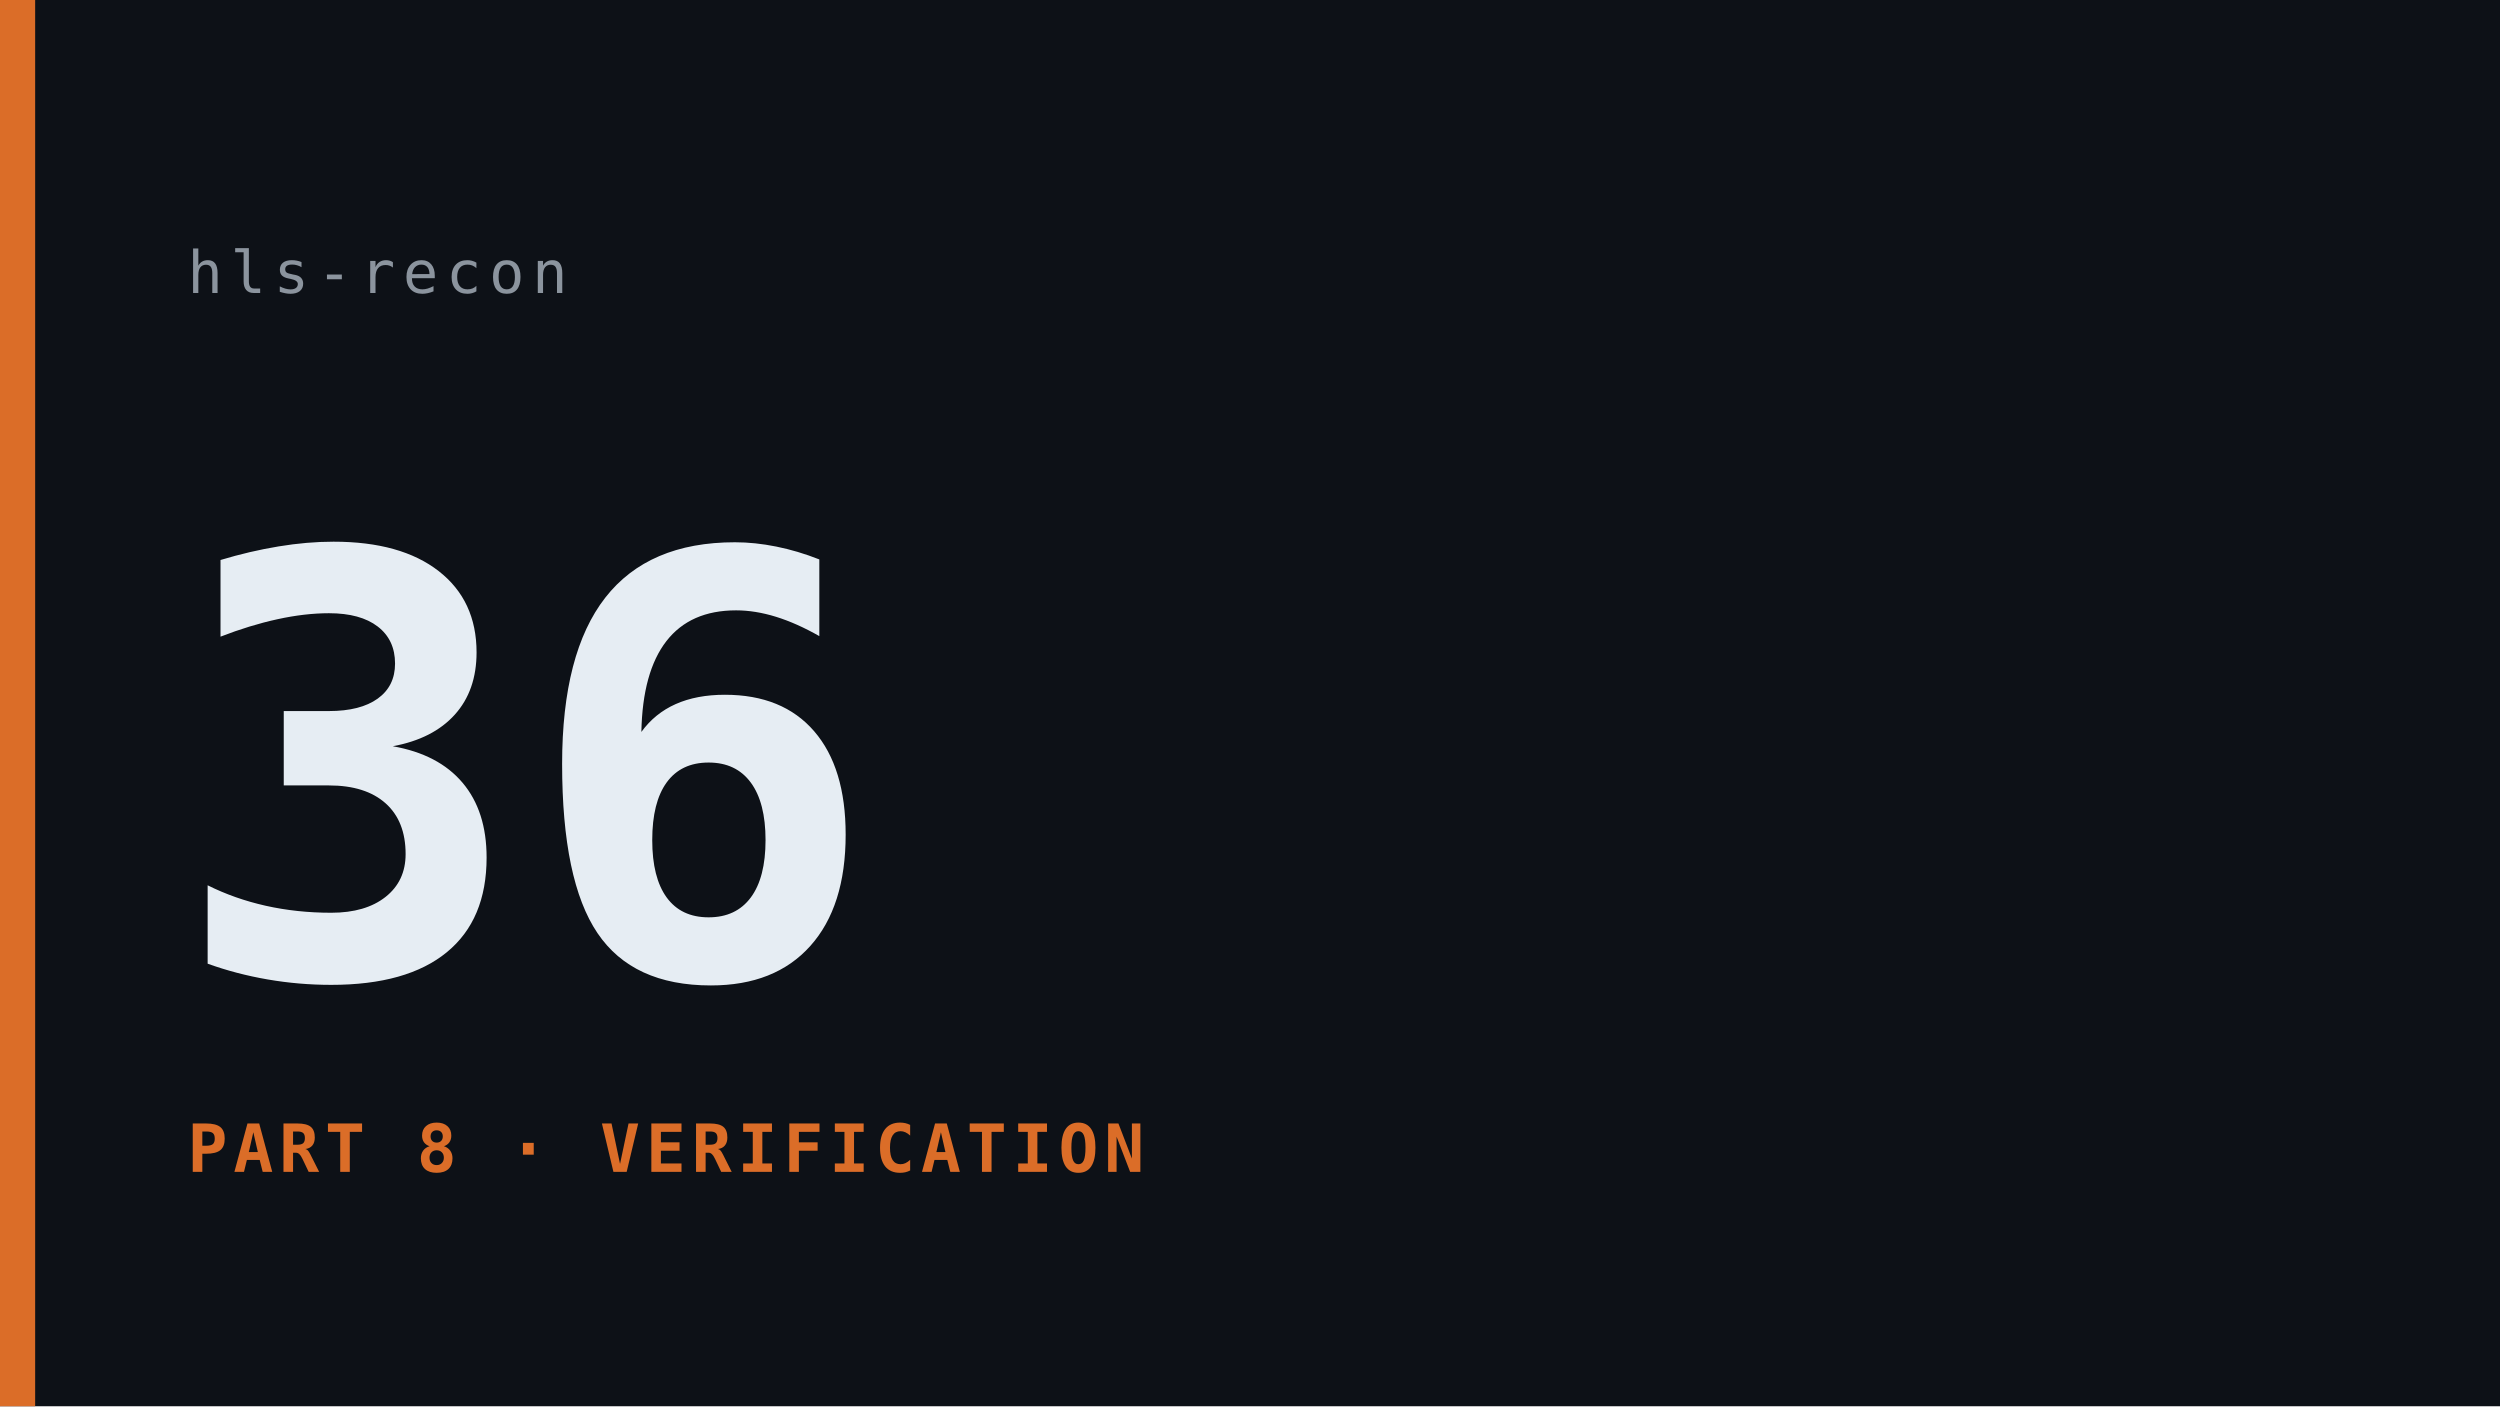
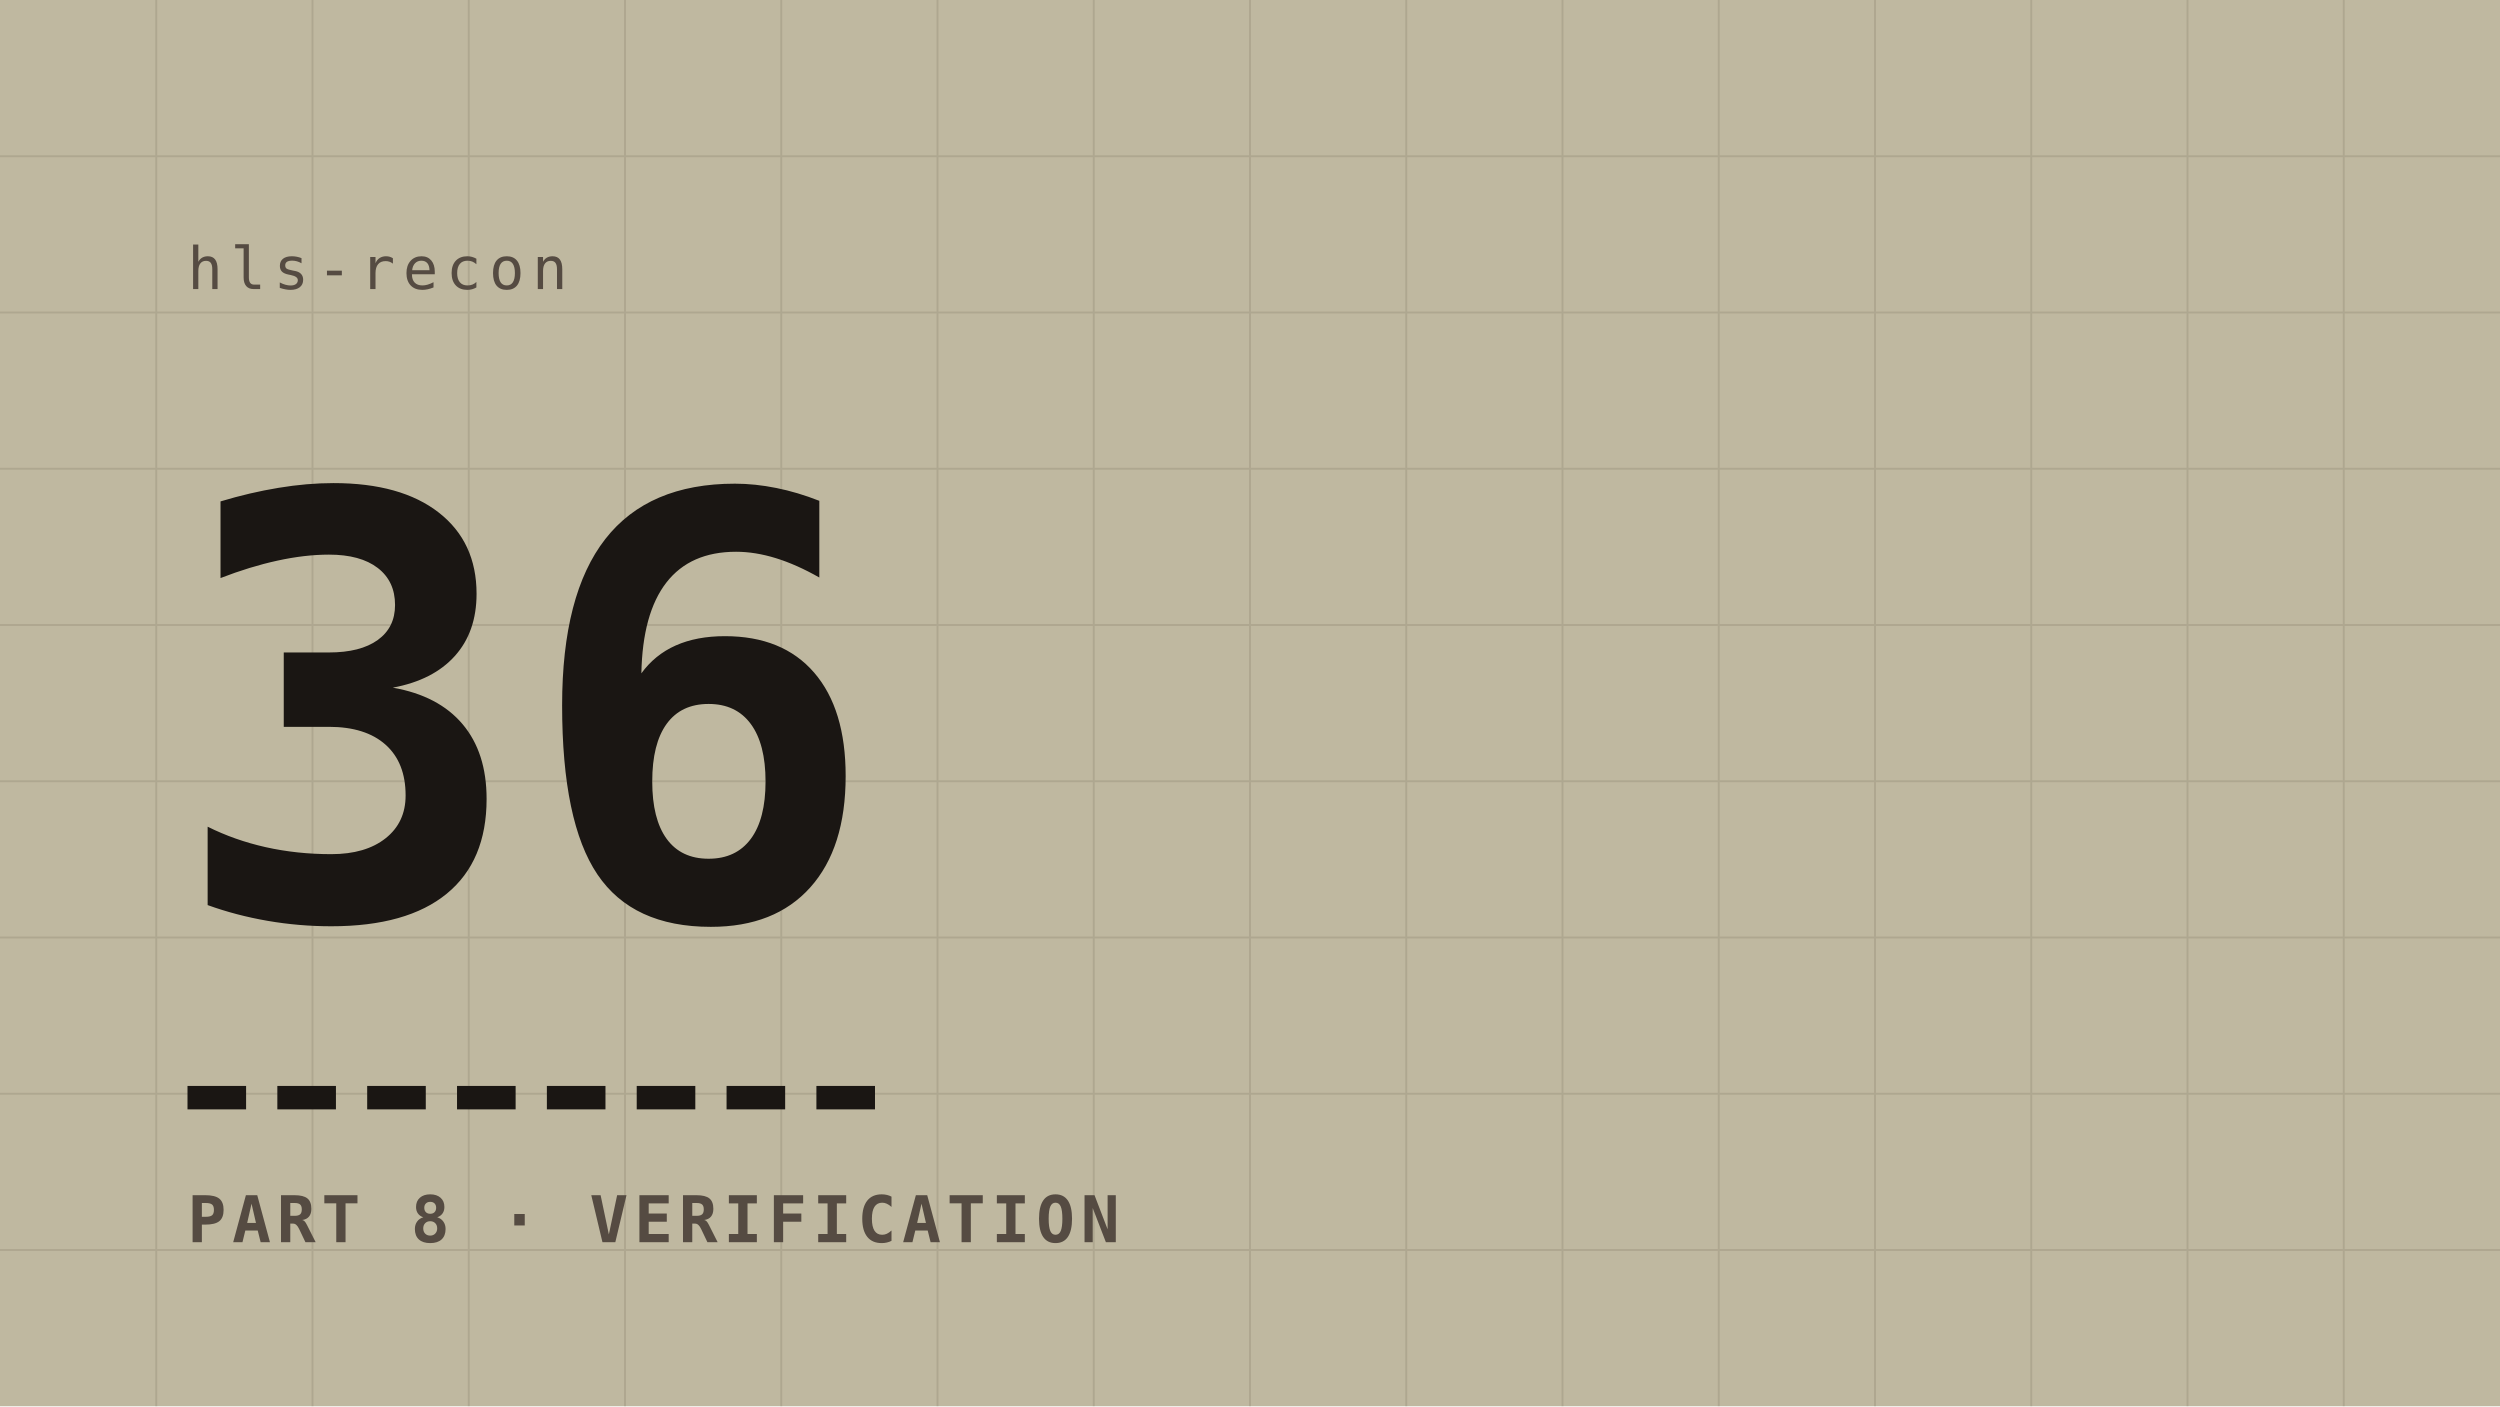
- <svg xmlns="http://www.w3.org/2000/svg" viewBox="0 0 1280 720" role="img" aria-label="hls-recon 제36장 대조군">
-   <style>
-     .bg{fill:#0d1117}.ink{fill:#e6edf3}.muted{fill:#8b949e}.acc{fill:#db6d28}
-   </style>
-   <rect class="bg" width="1280" height="720" />
-   <rect class="acc" x="0" y="0" width="18" height="720" />
-   <text class="muted" x="96" y="150" font-family="ui-monospace, SFMono-Regular, Menlo, Consolas, monospace" font-size="30" letter-spacing="4">hls-recon</text>
-   <text class="ink" x="88" y="500" font-family="ui-monospace, SFMono-Regular, Menlo, Consolas, monospace" font-size="300" font-weight="700">36</text>
-   <text class="acc" x="96" y="600" font-family="ui-monospace, SFMono-Regular, Menlo, Consolas, monospace" font-size="34" font-weight="700" letter-spacing="3">PART 8 · VERIFICATION</text>
+ <svg xmlns="http://www.w3.org/2000/svg" viewBox="0 0 1280 720" width="1280" height="720">
+   <rect width="1280" height="720" fill="#bfb8a0" />
+   <path d="M80 0V720M160 0V720M240 0V720M320 0V720M400 0V720M480 0V720M560 0V720M640 0V720M720 0V720M800 0V720M880 0V720M960 0V720M1040 0V720M1120 0V720M1200 0V720M0 80H1280M0 160H1280M0 240H1280M0 320H1280M0 400H1280M0 480H1280M0 560H1280M0 640H1280" stroke="#948c76" stroke-width="1" opacity=".38" fill="none" />
+   <text x="96" y="148" font-family="ui-monospace, SFMono-Regular, Menlo, Consolas, monospace" font-size="30" font-weight="400" letter-spacing="4" fill="#554b42">hls-recon</text>
+   <text x="88" y="470" font-family="ui-monospace, SFMono-Regular, Menlo, Consolas, monospace" font-size="300" font-weight="700" fill="#1a1613">36</text>
+   <rect x="96" y="556" width="30" height="12" fill="#1a1613" />
+   <rect x="142" y="556" width="30" height="12" fill="#1a1613" />
+   <rect x="188" y="556" width="30" height="12" fill="#1a1613" />
+   <rect x="234" y="556" width="30" height="12" fill="#1a1613" />
+   <rect x="280" y="556" width="30" height="12" fill="#1a1613" />
+   <rect x="326" y="556" width="30" height="12" fill="#1a1613" />
+   <rect x="372" y="556" width="30" height="12" fill="#1a1613" />
+   <rect x="418" y="556" width="30" height="12" fill="#1a1613" />
+   <text x="96" y="636" font-family="ui-monospace, SFMono-Regular, Menlo, Consolas, monospace" font-size="33" font-weight="700" letter-spacing="3" fill="#554b42">PART 8 · VERIFICATION</text>
</svg>
